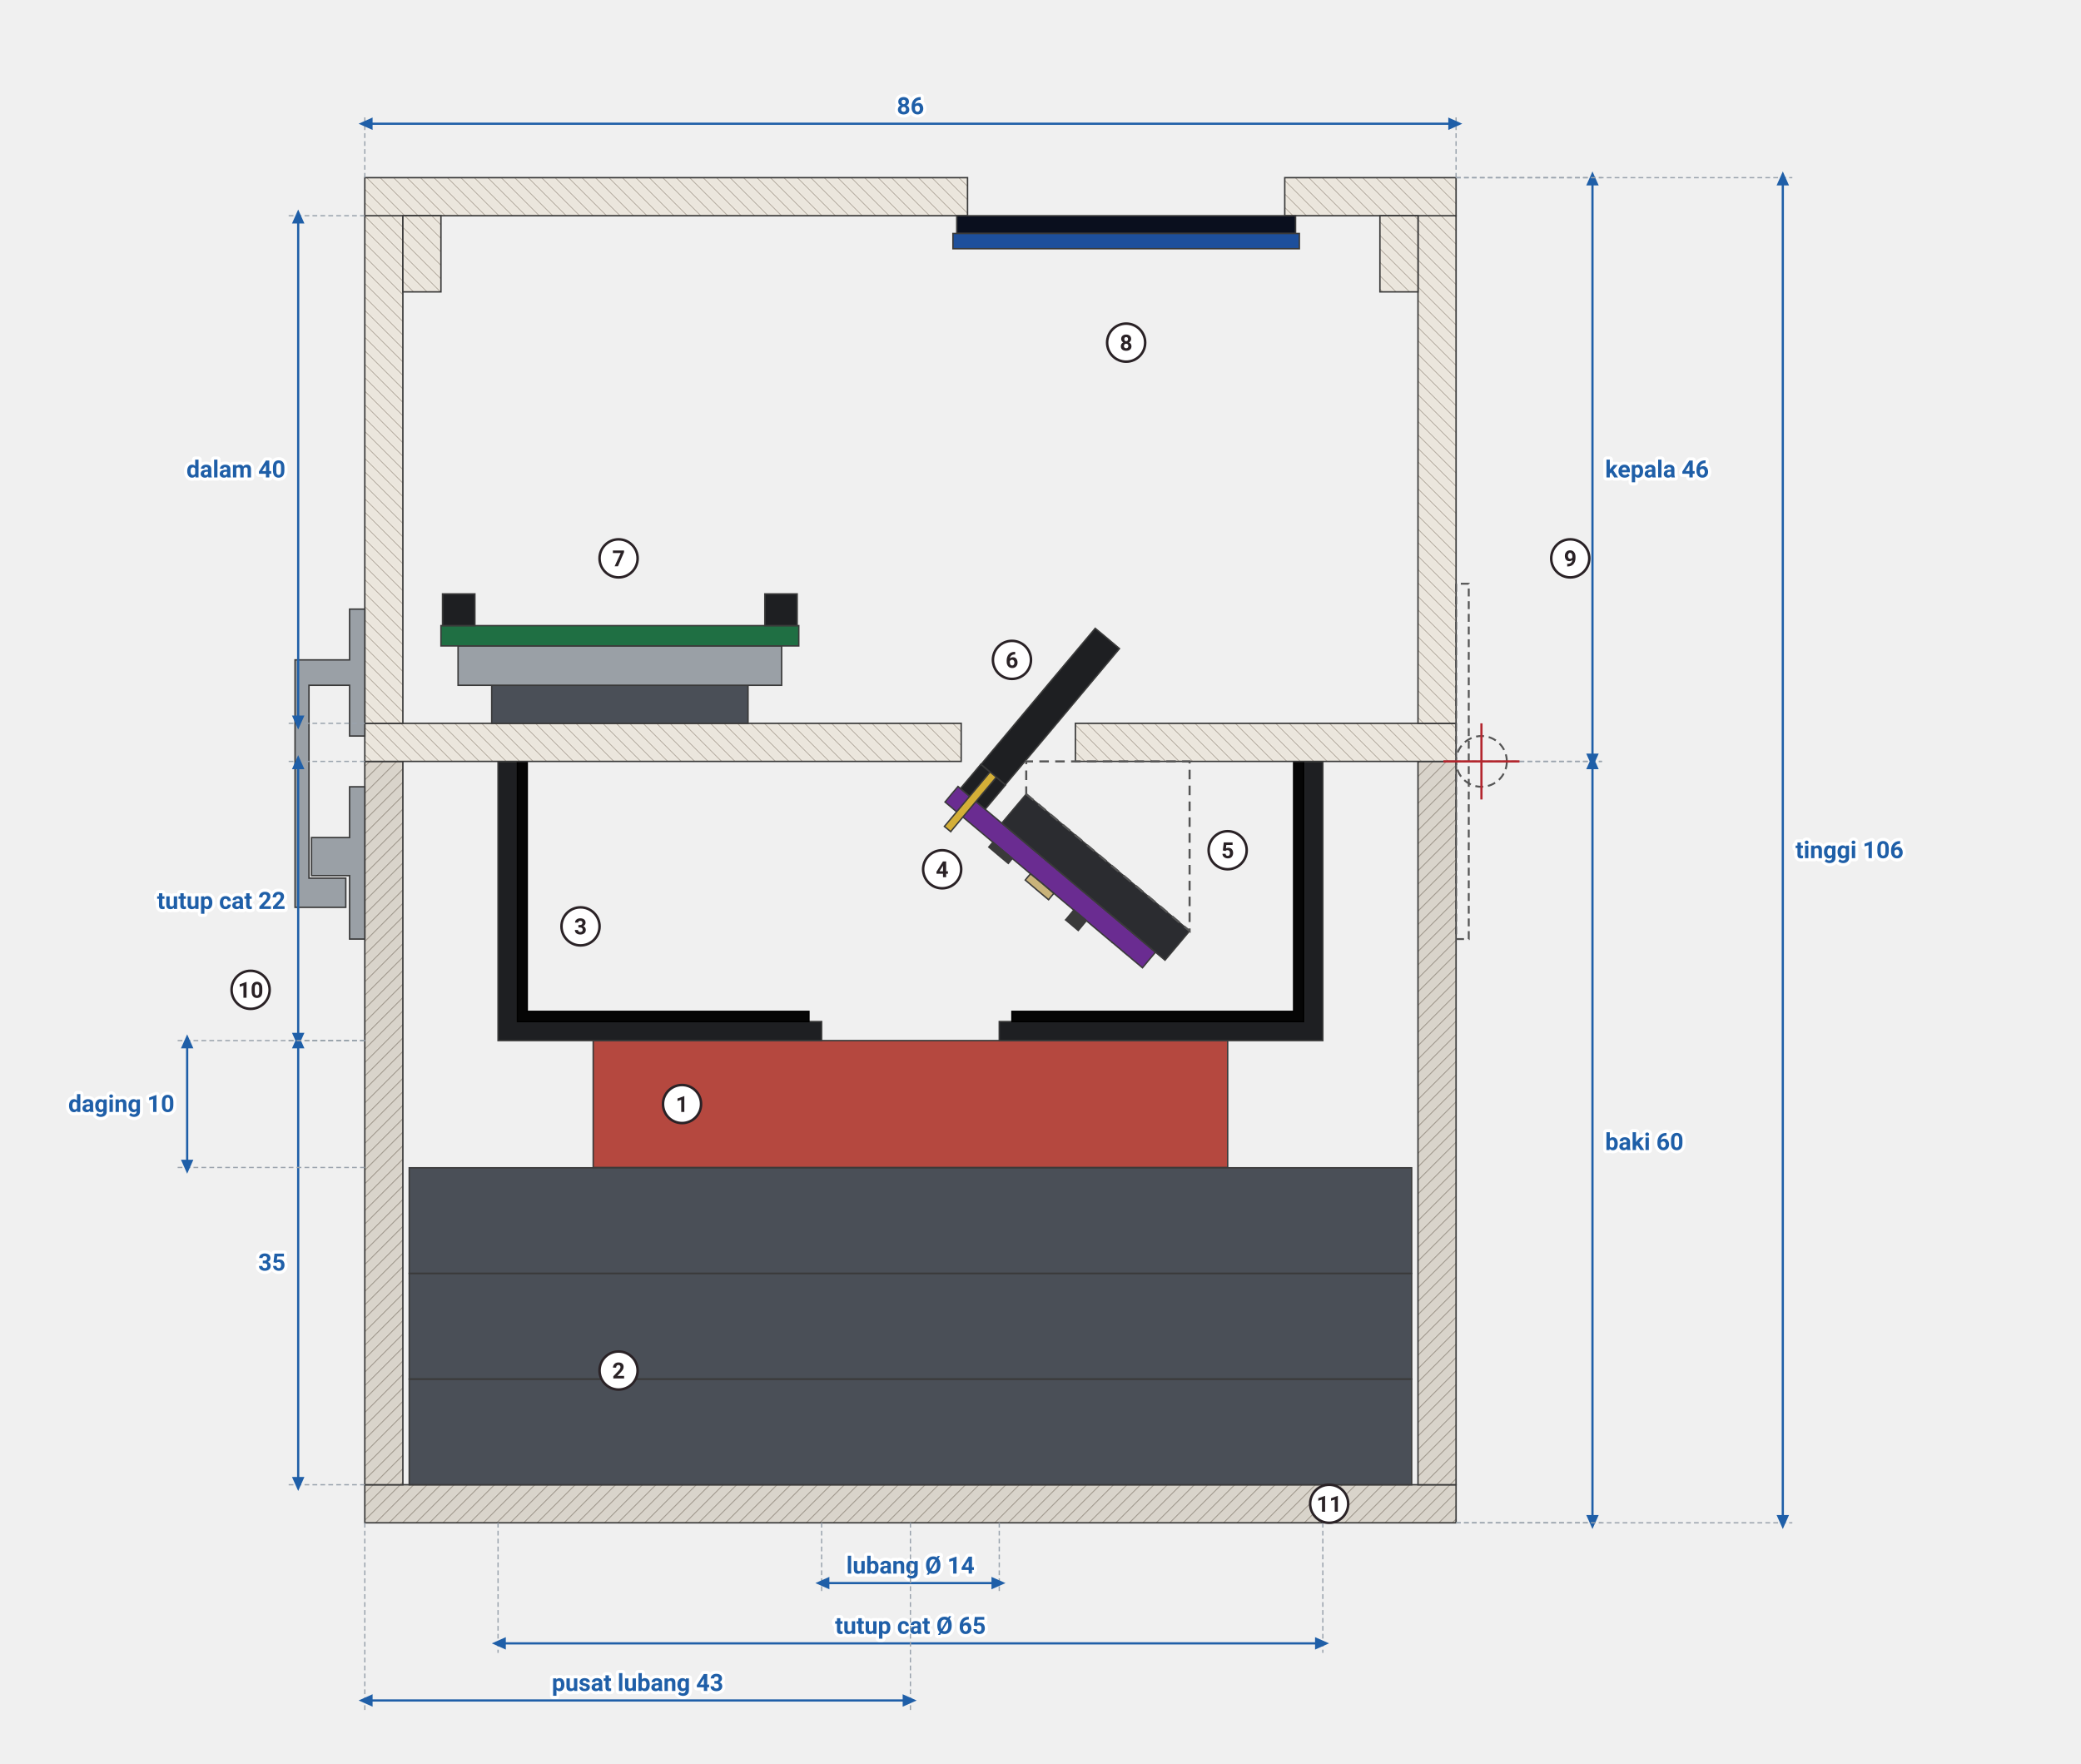
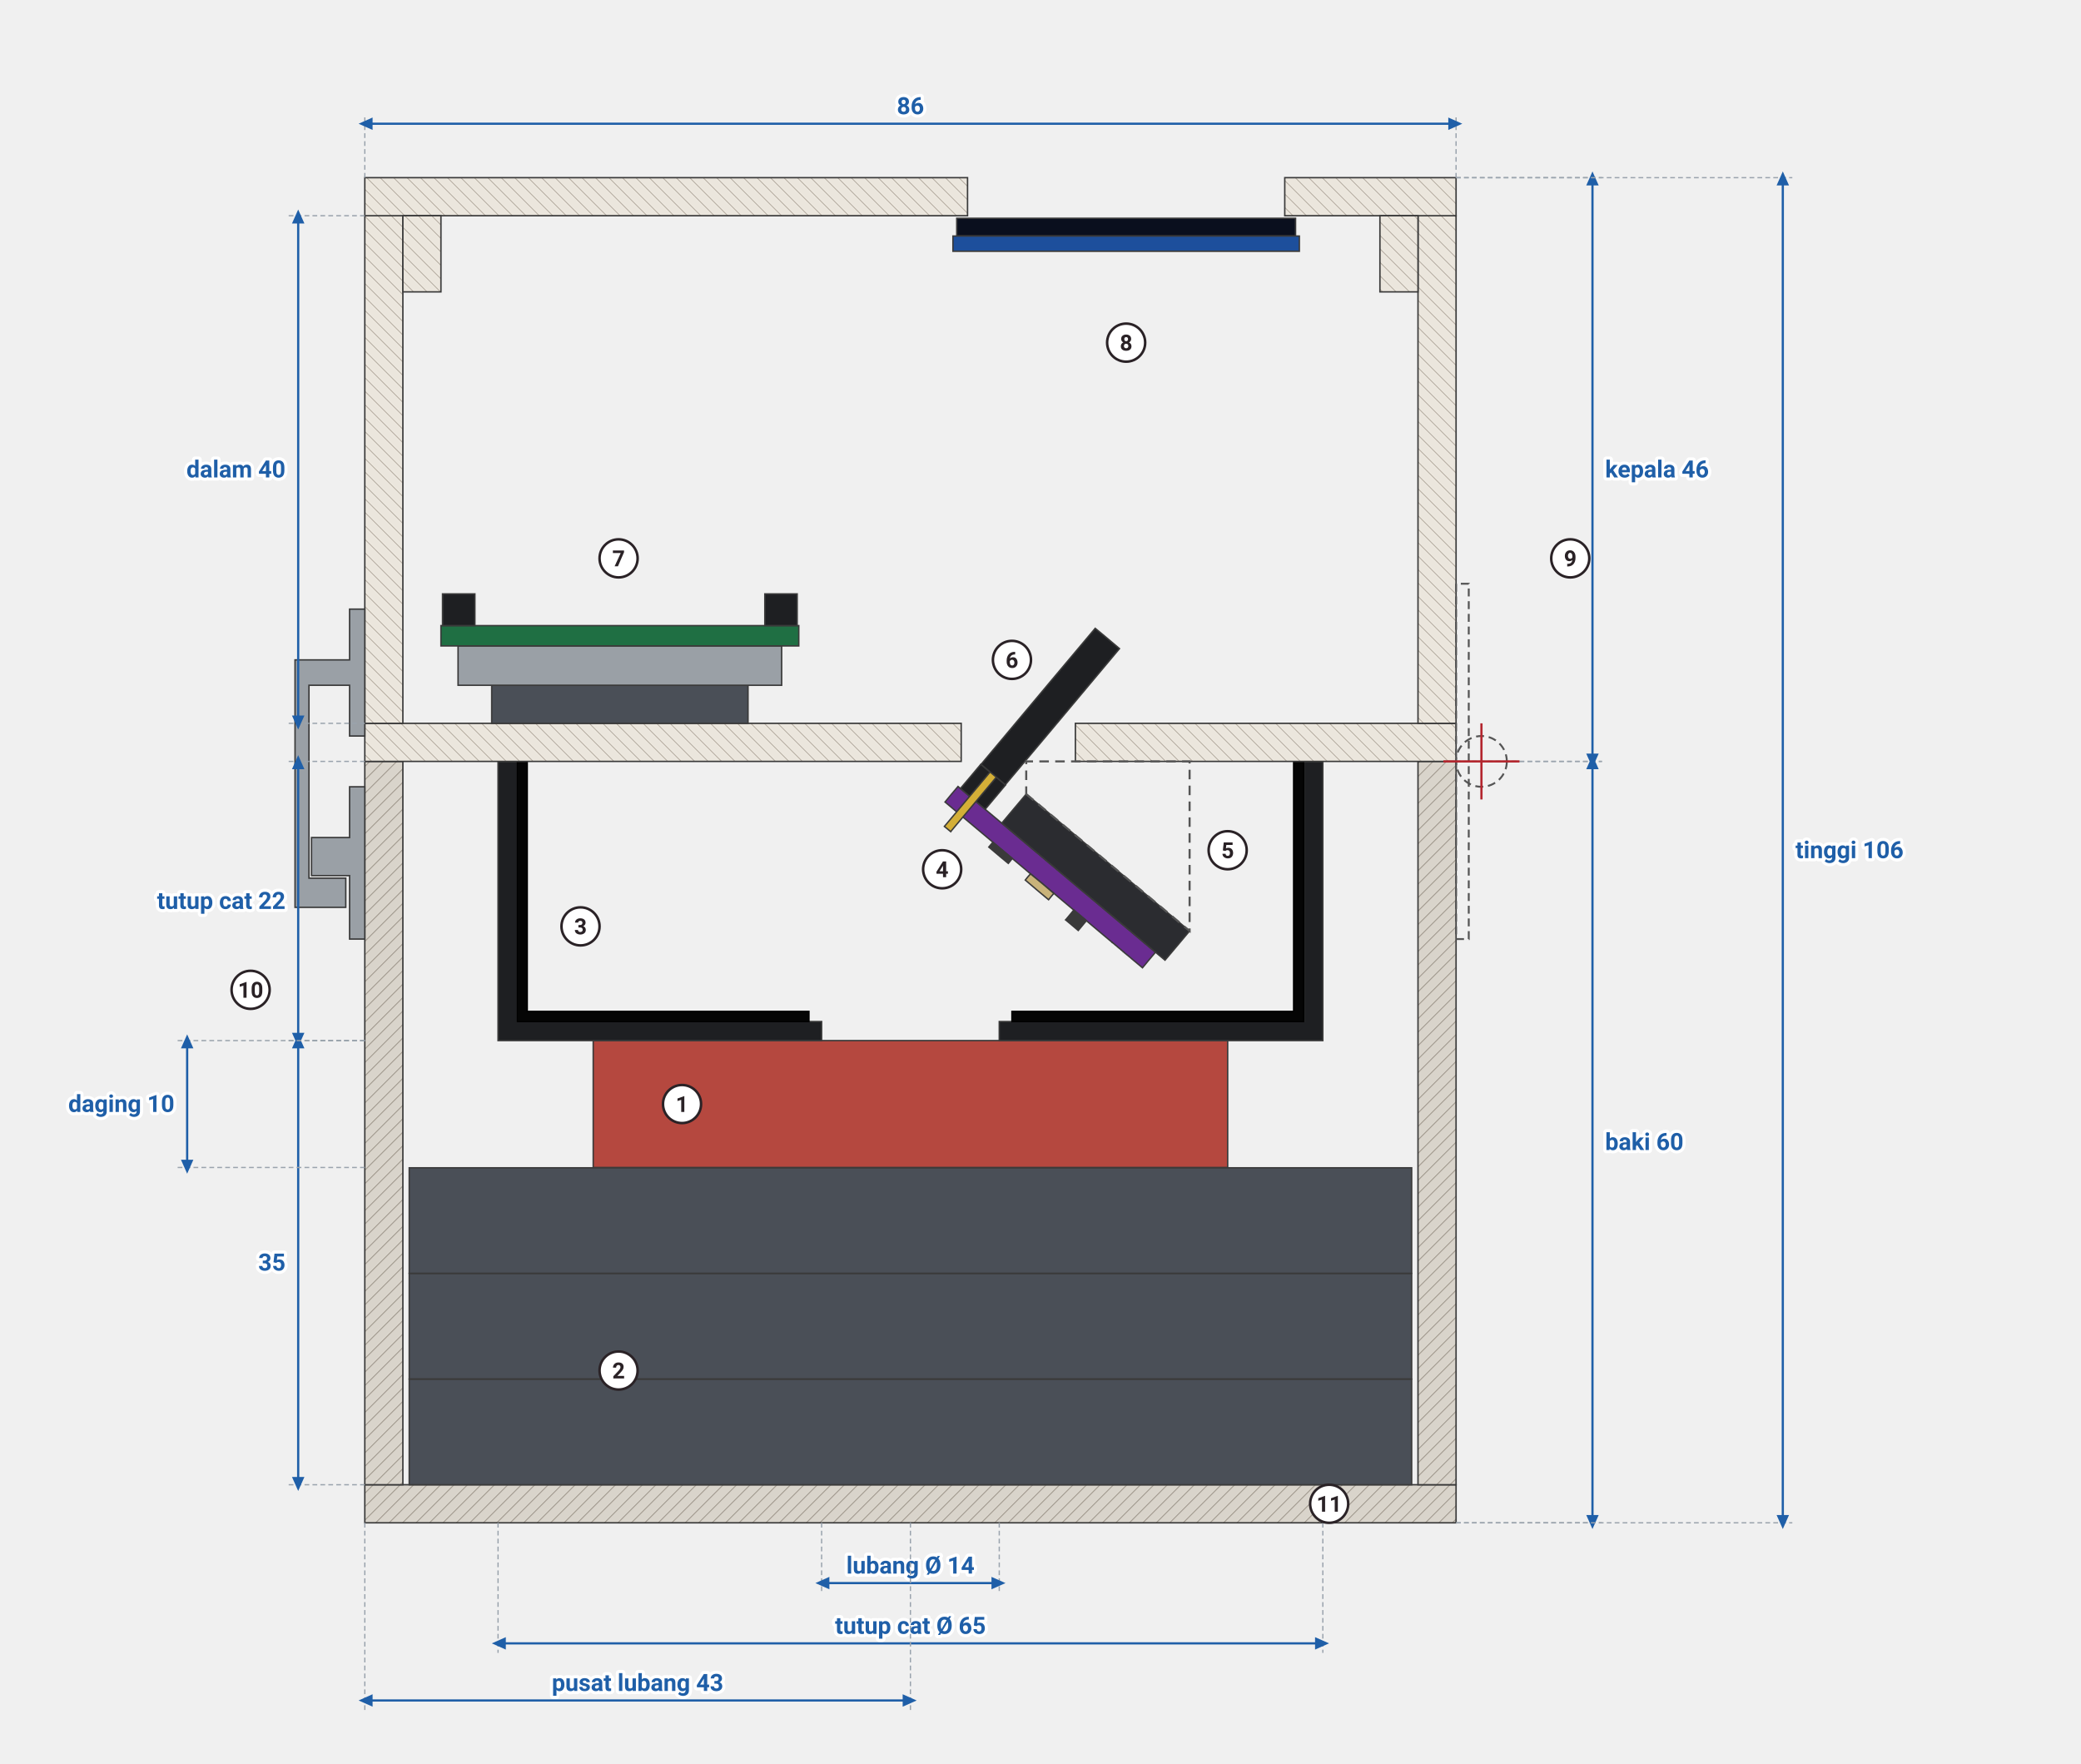
<svg xmlns="http://www.w3.org/2000/svg" viewBox="0 0 1312 1112" font-family="system-ui,Segoe UI,Roboto,sans-serif" role="img" aria-label="Potongan samping alat tertutup">
  <defs>
    <marker id="pa" viewBox="0 0 10 10" refX="5" refY="5" markerWidth="7" markerHeight="7" orient="auto-start-reverse">
      <path d="M0,1 L9,5 L0,9 z" fill="#1f5fa8" />
    </marker>
    <marker id="pn" viewBox="0 0 10 10" refX="9" refY="5" markerWidth="7" markerHeight="7" orient="auto">
      <path d="M0,1 L9,5 L0,9 z" fill="context-stroke" />
    </marker>
    <pattern id="htc" width="6" height="6" patternUnits="userSpaceOnUse" patternTransform="rotate(45)">
      <rect width="6" height="6" fill="#d9d4cb" />
      <line x1="0" y1="0" x2="0" y2="6" stroke="#a49d92" stroke-width="1.2" />
    </pattern>
    <pattern id="hta" width="6" height="6" patternUnits="userSpaceOnUse" patternTransform="rotate(-45)">
      <rect width="6" height="6" fill="#ebe6dd" />
      <line x1="0" y1="0" x2="0" y2="6" stroke="#b5ada2" stroke-width="1" />
    </pattern>
  </defs>
  <clipPath id="area">
    <rect x="150" y="80" width="912.0" height="912.0" />
  </clipPath>
  <g clip-path="url(#area)">
    <path d="M230.0,936.0 L230.0,948.0 L230.0,960.0 L573.9,960.0 L918.0,960.0 L918.0,948.0 L918.0,936.0 L574.1,936.0 L230.0,936.0 Z" fill="url(#htc)" fill-rule="evenodd" fill-opacity="1.0" stroke="#3a3a3a" stroke-width="0.9" />
    <path d="M230.0,936.0 L242.0,936.0 L254.0,936.0 L254.0,708.1 L254.0,480.0 L242.0,480.0 L230.0,480.0 L230.0,707.9 L230.0,936.0 Z" fill="url(#htc)" fill-rule="evenodd" fill-opacity="1.0" stroke="#3a3a3a" stroke-width="0.9" />
    <path d="M906.0,936.0 L918.0,936.0 L918.0,708.1 L918.0,480.0 L906.0,480.0 L894.0,480.0 L894.0,707.9 L894.0,936.0 L906.0,936.0 Z" fill="url(#htc)" fill-rule="evenodd" fill-opacity="1.0" stroke="#3a3a3a" stroke-width="0.9" />
    <path d="M258.0,936.0 L573.9,936.0 L890.0,936.0 L890.0,902.8 L890.0,869.5 L574.1,869.5 L258.0,869.5 L258.0,902.7 L258.0,936.0 Z" fill="#4a4f57" fill-rule="evenodd" fill-opacity="1.0" stroke="#3a3a3a" stroke-width="0.9" />
    <path d="M258.0,869.3 L573.9,869.3 L890.0,869.3 L890.0,836.1 L890.0,802.8 L574.1,802.8 L258.0,802.8 L258.0,836.1 L258.0,869.3 Z" fill="#4a4f57" fill-rule="evenodd" fill-opacity="1.0" stroke="#3a3a3a" stroke-width="0.9" />
    <path d="M258.0,802.7 L573.9,802.7 L890.0,802.7 L890.0,769.4 L890.0,736.2 L574.1,736.2 L258.0,736.2 L258.0,769.4 L258.0,802.7 Z" fill="#4a4f57" fill-rule="evenodd" fill-opacity="1.0" stroke="#3a3a3a" stroke-width="0.9" />
    <path d="M573.9,736.0 L774.0,736.0 L774.0,696.0 L774.0,656.0 L574.1,656.0 L374.0,656.0 L374.0,696.0 L374.0,736.0 L573.9,736.0 Z" fill="#b5483f" fill-rule="evenodd" fill-opacity="1.0" stroke="#3a3a3a" stroke-width="0.9" />
    <path d="M517.1,656.0 L518.0,656.0 L518.0,655.8 L518.0,644.0 L517.1,644.0 L326.0,644.0 L326.0,643.2 L326.0,480.0 L314.1,480.0 L314.0,480.0 L314.0,655.2 L314.0,656.0 L517.1,656.0 Z" fill="#1e1f22" fill-rule="evenodd" fill-opacity="1.0" stroke="#3a3a3a" stroke-width="0.9" />
    <path d="M822.0,480.8 L822.0,644.0 L630.9,644.0 L630.0,644.0 L630.0,644.2 L630.0,656.0 L630.9,656.0 L834.0,656.0 L834.0,480.8 L834.0,480.0 L822.1,480.0 L822.0,480.0 L822.0,480.8 Z" fill="#1e1f22" fill-rule="evenodd" fill-opacity="1.0" stroke="#3a3a3a" stroke-width="0.9" />
    <path d="M815.6,480.1 L815.6,480.1 L815.6,480.9 L815.6,637.6 L638.9,637.6 L638.0,637.6 L638.0,637.7 L638.0,644.0 L638.9,644.0 L821.9,644.0 L821.9,637.6 L821.9,637.6 L821.9,480.8 L821.9,480.1 L815.6,480.1 Z" fill="#050505" fill-rule="evenodd" fill-opacity="1.0" stroke="#000" stroke-width="0.9" />
    <path d="M326.1,480.1 L326.1,480.1 L326.1,636.8 L326.1,637.6 L326.1,644.0 L326.1,644.0 L509.1,644.0 L510.0,644.0 L510.0,643.9 L510.0,637.6 L334.6,637.6 L332.4,637.6 L332.4,636.8 L332.4,480.1 L326.1,480.1 Z" fill="#050505" fill-rule="evenodd" fill-opacity="1.0" stroke="#000" stroke-width="0.9" />
    <path d="M646.9,548.5 L647.0,548.6 L647.2,548.8 L647.3,548.9 L647.5,549.0 L647.7,549.2 L648.0,549.4 L648.2,549.6 L648.5,549.9 L648.8,550.1 L649.1,550.4 L649.4,550.6 L649.8,550.9 L650.1,551.2 L650.5,551.5 L650.9,551.9 L651.3,552.2 L651.7,552.6 L652.1,552.9 L652.6,553.3 L653.0,553.6 L653.4,554.0 L653.8,554.3 L654.3,554.7 L654.7,555.0 L655.1,555.4 L655.5,555.7 L655.9,556.0 L700.0,593.1 L700.3,593.3 L700.5,593.5 L700.8,593.8 L701.1,594.0 L701.1,594.0 L701.1,594.0 L701.2,594.0 L701.2,594.1 L701.3,594.1 L701.4,594.2 L701.4,594.3 L701.6,594.4 L701.7,594.5 L701.8,594.6 L702.0,594.7 L702.1,594.8 L702.3,595.0 L702.5,595.1 L702.7,595.3 L702.9,595.5 L703.1,595.7 L703.3,595.8 L703.5,596.0 L703.8,596.2 L704.0,596.4 L704.2,596.6 L704.5,596.8 L704.7,597.0 L705.0,597.3 L705.3,597.5 L705.5,597.7 L705.8,597.9 L706.0,598.1 L706.3,598.3 L706.5,598.5 L706.7,598.7 L706.9,598.9 L707.1,599.0 L707.3,599.2 L707.5,599.4 L707.7,599.5 L707.8,599.6 L707.9,599.7 L708.0,599.8 L708.1,599.9 L708.2,600.0 L708.3,600.0 L708.3,600.1 L708.4,600.1 L708.4,600.1 L708.4,600.1 L708.7,600.3 L708.9,600.6 L712.7,603.7 L713.0,603.9 L713.2,604.2 L713.5,604.4 L713.7,604.6 L714.0,604.8 L714.2,605.0 L720.3,610.1 L724.2,605.4 L728.5,600.3 L722.5,595.2 L722.2,595.0 L722.0,594.8 L721.7,594.6 L721.4,594.4 L721.2,594.1 L720.9,593.9 L717.1,590.7 L716.9,590.5 L716.6,590.3 L716.6,590.3 L716.6,590.3 L716.6,590.3 L716.5,590.2 L716.5,590.2 L716.4,590.1 L716.3,590.0 L716.2,589.9 L716.0,589.8 L715.9,589.7 L715.7,589.5 L715.5,589.4 L715.4,589.2 L715.2,589.1 L714.9,588.9 L714.7,588.7 L714.5,588.5 L714.2,588.3 L714.0,588.1 L713.7,587.9 L713.5,587.7 L713.2,587.4 L713.0,587.2 L712.7,587.0 L712.5,586.8 L712.2,586.6 L712.0,586.4 L711.8,586.2 L711.5,586.0 L711.3,585.8 L711.1,585.7 L710.9,585.5 L710.7,585.3 L710.5,585.2 L710.3,585.0 L710.2,584.9 L710.0,584.8 L709.9,584.7 L709.8,584.6 L709.7,584.5 L709.6,584.4 L709.5,584.3 L709.4,584.3 L709.4,584.2 L709.4,584.2 L709.3,584.2 L709.3,584.2 L709.1,584.0 L708.8,583.7 L708.5,583.5 L708.2,583.3 L664.1,546.2 L663.7,545.9 L663.3,545.6 L662.9,545.2 L662.5,544.9 L662.1,544.5 L661.6,544.2 L661.2,543.8 L660.8,543.5 L660.4,543.1 L659.9,542.7 L659.5,542.4 L659.1,542.1 L658.7,541.7 L658.4,541.4 L658.0,541.1 L657.7,540.8 L657.3,540.6 L657.0,540.3 L656.7,540.0 L656.5,539.8 L656.2,539.6 L656.0,539.4 L655.8,539.2 L655.6,539.1 L655.4,538.9 L655.3,538.8 L655.2,538.7 L652.6,536.6 L610.9,501.6 L604.0,495.8 L600.0,500.5 L595.8,505.6 L602.7,511.4 L644.4,546.4 L646.9,548.5 Z" fill="#6a2c91" fill-rule="evenodd" fill-opacity="1.0" stroke="#3a3a3a" stroke-width="0.9" />
    <path d="M664.4,563.2 L657.0,556.9 L649.7,550.9 L648.0,552.8 L646.4,554.8 L653.8,561.1 L661.1,567.2 L662.7,565.2 L664.4,563.2 Z" fill="#c9b37a" fill-rule="evenodd" fill-opacity="1.0" stroke="#3a3a3a" stroke-width="0.9" />
    <path d="M672.2,580.2 L679.8,586.6 L684.7,580.7 L684.9,580.4 L684.6,580.1 L677.0,573.7 L672.1,579.6 L671.8,579.9 L672.2,580.2 Z" fill="#3a3a3a" fill-rule="evenodd" fill-opacity="1.0" stroke="#3a3a3a" stroke-width="0.9" />
    <path d="M635.7,544.3 L636.6,543.2 L638.2,541.2 L630.4,534.7 L626.0,531.0 L625.0,532.1 L623.4,534.0 L631.2,540.6 L635.7,544.3 Z" fill="#3a3a3a" fill-rule="evenodd" fill-opacity="1.0" stroke="#3a3a3a" stroke-width="0.9" />
    <path d="M618.4,481.8 L612.2,489.2 L605.5,497.1 L613.6,503.9 L621.1,510.2 L627.3,502.8 L634.0,494.8 L625.9,488.1 L618.4,481.8 Z" fill="#1e1f22" fill-rule="evenodd" fill-opacity="1.0" stroke="#3a3a3a" stroke-width="0.9" />
    <path d="M654.4,450.7 L595.4,521.0 L599.3,524.2 L599.4,524.3 L600.0,523.5 L659.0,453.2 L655.1,449.9 L655.1,449.9 L654.4,450.7 Z" fill="#d4af37" fill-rule="evenodd" fill-opacity="1.0" stroke="#3a3a3a" stroke-width="0.9" />
    <path d="M618.5,481.9 L628.1,489.9 L633.8,494.7 L660.8,462.6 L705.8,408.9 L696.3,400.9 L690.5,396.1 L663.5,428.2 L618.5,481.9 Z" fill="#1e1f22" fill-rule="evenodd" fill-opacity="1.0" stroke="#3a3a3a" stroke-width="0.9" />
    <path d="M728.4,568.8 L727.2,567.9 L726.2,567.0 L725.1,566.1 L724.1,565.2 L723.2,564.5 L698.3,543.6 L696.5,542.1 L647.0,500.6 L639.5,509.5 L631.6,518.9 L683.4,562.5 L685.3,564.0 L707.8,582.9 L708.7,583.6 L709.8,584.5 L710.7,585.4 L711.9,586.3 L713.0,587.2 L714.1,588.2 L715.2,589.1 L716.2,590.0 L717.2,590.8 L718.2,591.6 L719.0,592.3 L719.7,592.9 L720.4,593.5 L720.8,593.8 L720.9,593.9 L724.9,597.3 L725.7,597.9 L726.0,598.2 L734.5,605.3 L742.1,596.3 L750.0,586.9 L741.8,580.1 L741.5,579.8 L740.8,579.2 L736.4,575.6 L736.2,575.4 L735.8,575.1 L735.1,574.5 L734.4,573.9 L733.5,573.1 L732.7,572.4 L731.6,571.5 L730.6,570.7 L729.4,569.7 L728.4,568.8 Z" fill="#2b2c30" fill-rule="evenodd" fill-opacity="1.0" stroke="#3a3a3a" stroke-width="0.9" />
    <path d="M230.0,456.0 L230.0,468.0 L230.0,480.0 L532.1,480.0 L606.0,480.0 L606.0,467.7 L606.0,456.0 L535.1,456.0 L230.0,456.0 Z" fill="url(#hta)" fill-rule="evenodd" fill-opacity="1.0" stroke="#3a3a3a" stroke-width="0.9" />
    <path d="M678.0,456.0 L678.0,468.3 L678.0,480.0 L723.2,480.0 L918.0,480.0 L918.0,468.0 L918.0,456.0 L723.2,456.0 L678.0,456.0 Z" fill="url(#hta)" fill-rule="evenodd" fill-opacity="1.0" stroke="#3a3a3a" stroke-width="0.9" />
    <path d="M230.0,296.0 L230.0,456.0 L242.0,456.0 L254.0,456.0 L254.0,296.0 L254.0,136.0 L242.0,136.0 L230.0,136.0 L230.0,296.0 Z" fill="url(#hta)" fill-rule="evenodd" fill-opacity="1.0" stroke="#3a3a3a" stroke-width="0.9" />
    <path d="M906.0,456.0 L918.0,456.0 L918.0,296.0 L918.0,136.0 L906.0,136.0 L894.0,136.0 L894.0,296.0 L894.0,456.0 L906.0,456.0 Z" fill="url(#hta)" fill-rule="evenodd" fill-opacity="1.0" stroke="#3a3a3a" stroke-width="0.9" />
    <path d="M230.0,112.0 L230.0,124.0 L230.0,136.0 L527.3,136.0 L530.2,136.0 L533.7,136.0 L537.3,136.0 L553.5,136.0 L610.0,136.0 L610.0,124.0 L610.0,112.0 L553.7,112.0 L230.0,112.0 Z" fill="url(#hta)" fill-rule="evenodd" fill-opacity="1.0" stroke="#3a3a3a" stroke-width="0.9" />
    <path d="M834.6,112.0 L812.0,112.0 L811.7,112.0 L810.8,112.0 L810.5,112.0 L810.0,112.0 L810.0,124.0 L810.0,136.0 L810.5,136.0 L810.8,136.0 L811.7,136.0 L812.0,136.0 L834.6,136.0 L918.0,136.0 L918.0,124.0 L918.0,112.0 L834.6,112.0 Z" fill="url(#hta)" fill-rule="evenodd" fill-opacity="1.0" stroke="#3a3a3a" stroke-width="0.9" />
    <path d="M870.0,160.0 L870.0,184.0 L882.0,184.0 L894.0,184.0 L894.0,160.0 L894.0,136.0 L882.0,136.0 L870.0,136.0 L870.0,160.0 Z" fill="url(#hta)" fill-rule="evenodd" fill-opacity="1.0" stroke="#3a3a3a" stroke-width="0.9" />
    <path d="M266.0,136.0 L254.0,136.0 L254.0,160.0 L254.0,184.0 L266.0,184.0 L278.0,184.0 L278.0,160.0 L278.0,136.0 L266.0,136.0 Z" fill="url(#hta)" fill-rule="evenodd" fill-opacity="1.0" stroke="#3a3a3a" stroke-width="0.9" />
    <path d="M310.0,432.0 L310.0,440.6 L310.0,456.0 L367.7,456.0 L471.6,456.0 L471.6,447.4 L471.6,432.0 L413.9,432.0 L310.0,432.0 Z" fill="#4a4f57" fill-rule="evenodd" fill-opacity="1.0" stroke="#3a3a3a" stroke-width="0.9" />
    <path d="M492.8,407.2 L330.9,407.2 L288.8,407.2 L288.8,426.9 L288.8,432.0 L450.7,432.0 L492.8,432.0 L492.8,412.3 L492.8,407.2 Z" fill="#9aa0a6" fill-rule="evenodd" fill-opacity="1.0" stroke="#3a3a3a" stroke-width="0.9" />
    <path d="M342.4,407.2 L503.6,407.2 L503.6,403.5 L503.6,394.4 L439.2,394.4 L278.0,394.4 L278.0,398.1 L278.0,407.2 L342.4,407.2 Z" fill="#1f6f43" fill-rule="evenodd" fill-opacity="1.0" stroke="#3a3a3a" stroke-width="0.9" />
    <path d="M485.9,394.4 L502.6,394.4 L502.6,390.8 L502.6,374.4 L498.9,374.4 L482.2,374.4 L482.2,378.0 L482.2,394.4 L485.9,394.4 Z" fill="#1e1f22" fill-rule="evenodd" fill-opacity="1.0" stroke="#3a3a3a" stroke-width="0.9" />
    <path d="M295.7,374.4 L279.0,374.4 L279.0,378.0 L279.0,394.4 L282.7,394.4 L299.4,394.4 L299.4,390.8 L299.4,374.4 L295.7,374.4 Z" fill="#1e1f22" fill-rule="evenodd" fill-opacity="1.0" stroke="#3a3a3a" stroke-width="0.9" />
-     <path d="M816.8,136.0 L710.1,136.0 L603.2,136.0 L603.2,141.6 L603.2,147.2 L709.9,147.2 L816.8,147.2 L816.8,141.6 L816.8,136.0 Z" fill="#0a0f1e" fill-rule="evenodd" fill-opacity="1.0" stroke="#3a3a3a" stroke-width="0.9" />
-     <path d="M621.1,147.2 L619.9,147.2 L618.3,147.2 L616.8,147.2 L615.3,147.2 L613.7,147.2 L612.5,147.2 L611.1,147.2 L610.3,147.2 L610.0,147.2 L606.6,147.2 L605.6,147.2 L605.1,147.2 L600.8,147.2 L600.8,152.0 L600.8,156.8 L605.1,156.8 L605.6,156.8 L606.6,156.8 L608.1,156.8 L609.9,156.8 L611.5,156.8 L612.9,156.8 L615.8,156.8 L616.0,156.8 L616.8,156.8 L618.0,156.8 L619.6,156.8 L701.9,156.8 L703.8,156.8 L705.6,156.8 L707.8,156.8 L709.9,156.8 L712.0,156.8 L714.2,156.8 L798.0,156.8 L798.9,156.8 L800.1,156.8 L801.7,156.8 L803.2,156.8 L804.7,156.8 L806.3,156.8 L807.5,156.8 L808.9,156.8 L809.7,156.8 L813.4,156.8 L814.4,156.8 L814.9,156.8 L819.2,156.8 L819.2,152.0 L819.2,147.2 L814.9,147.2 L814.4,147.2 L813.4,147.2 L811.9,147.2 L810.1,147.2 L808.5,147.2 L807.1,147.2 L804.2,147.2 L804.0,147.2 L803.2,147.2 L802.0,147.2 L800.4,147.2 L799.6,147.2 L799.4,147.2 L718.1,147.2 L716.2,147.2 L714.4,147.2 L712.2,147.2 L710.1,147.2 L708.0,147.2 L705.8,147.2 L622.0,147.2 L621.1,147.2 Z" fill="#1d4f9c" fill-rule="evenodd" fill-opacity="1.0" stroke="#3a3a3a" stroke-width="0.9" />
+     <path d="M816.8,137.6 L710.1,137.6 L603.2,137.6 L603.2,143.2 L603.2,148.8 L709.9,148.8 L816.8,148.8 L816.8,143.2 L816.8,137.6 Z" fill="#0a0f1e" fill-rule="evenodd" fill-opacity="1.0" stroke="#3a3a3a" stroke-width="0.9" />
+     <path d="M621.1,148.8 L619.9,148.8 L618.3,148.8 L616.8,148.8 L615.3,148.8 L613.7,148.8 L612.5,148.8 L611.1,148.8 L610.3,148.8 L610.0,148.8 L606.6,148.8 L605.6,148.8 L605.1,148.8 L600.8,148.8 L600.8,153.6 L600.8,158.4 L605.1,158.4 L605.6,158.4 L606.6,158.4 L608.1,158.4 L609.9,158.4 L611.5,158.4 L612.9,158.4 L615.8,158.4 L616.0,158.4 L616.8,158.4 L618.0,158.4 L619.6,158.4 L701.9,158.4 L703.8,158.4 L705.6,158.4 L707.8,158.4 L709.9,158.4 L712.0,158.4 L714.2,158.4 L798.0,158.4 L798.9,158.4 L800.1,158.4 L801.7,158.4 L803.2,158.4 L804.7,158.4 L806.3,158.4 L807.5,158.4 L808.9,158.4 L809.7,158.4 L813.4,158.4 L814.4,158.4 L814.9,158.4 L819.2,158.4 L819.2,153.6 L819.2,148.8 L814.9,148.8 L814.4,148.8 L813.4,148.8 L811.9,148.8 L810.1,148.8 L808.5,148.8 L807.1,148.8 L804.2,148.8 L804.0,148.8 L803.2,148.8 L802.0,148.8 L800.4,148.8 L799.6,148.8 L799.4,148.8 L718.1,148.8 L716.2,148.8 L714.4,148.8 L712.2,148.8 L710.1,148.8 L708.0,148.8 L705.8,148.8 L622.0,148.8 L621.1,148.8 Z" fill="#1d4f9c" fill-rule="evenodd" fill-opacity="1.0" stroke="#3a3a3a" stroke-width="0.9" />
    <path d="M230.0,592.0 L230.0,544.1 L230.0,496.0 L225.2,496.0 L220.4,496.0 L220.4,516.5 L220.4,528.0 L208.4,528.0 L196.4,528.0 L196.4,540.0 L196.4,552.0 L208.4,552.0 L220.4,552.0 L220.4,566.2 L220.4,592.0 L225.2,592.0 L230.0,592.0 Z" fill="#9aa0a6" fill-rule="evenodd" fill-opacity="1.0" stroke="#3a3a3a" stroke-width="0.9" />
    <path d="M230.0,464.0 L230.0,424.1 L230.0,384.0 L225.2,384.0 L220.4,384.0 L220.4,403.2 L220.4,416.0 L203.2,416.0 L186.0,416.0 L186.0,424.0 L186.0,432.0 L186.0,501.8 L186.0,572.0 L190.4,572.0 L194.8,572.0 L202.0,572.0 L218.0,572.0 L218.0,562.8 L218.0,553.6 L206.4,553.6 L194.8,553.6 L194.8,492.7 L194.8,432.0 L207.6,432.0 L220.4,432.0 L220.4,444.8 L220.4,464.0 L225.2,464.0 L230.0,464.0 Z" fill="#9aa0a6" fill-rule="evenodd" fill-opacity="1.0" stroke="#3a3a3a" stroke-width="0.9" />
  </g>
  <path d="M647.0,500.6 L750.0,586.9 L750.0,480.0 L647.0,480.0 Z" fill="none" fill-rule="evenodd" fill-opacity="1.0" stroke="#555" stroke-width="1.3" stroke-dasharray="6 4" />
  <line x1="918.0" y1="960.0" x2="1010.0" y2="960.0" stroke="#9aa3ad" stroke-width=".8" stroke-dasharray="3 2" />
  <line x1="918.0" y1="480.0" x2="1010.0" y2="480.0" stroke="#9aa3ad" stroke-width=".8" stroke-dasharray="3 2" />
  <line x1="1004.0" y1="960.0" x2="1004.0" y2="480.0" stroke="#1f5fa8" stroke-width="1.4" marker-start="url(#pa)" marker-end="url(#pa)" />
  <text x="1012.0" y="725.0" font-size="15" font-weight="700" fill="#1f5fa8" text-anchor="start" paint-order="stroke" stroke="#fff" stroke-width="4" stroke-linejoin="round">baki 60</text>
  <line x1="918.0" y1="480.0" x2="1010.0" y2="480.0" stroke="#9aa3ad" stroke-width=".8" stroke-dasharray="3 2" />
  <line x1="918.0" y1="112.0" x2="1010.0" y2="112.0" stroke="#9aa3ad" stroke-width=".8" stroke-dasharray="3 2" />
  <line x1="1004.0" y1="480.0" x2="1004.0" y2="112.0" stroke="#1f5fa8" stroke-width="1.4" marker-start="url(#pa)" marker-end="url(#pa)" />
  <text x="1012.0" y="301.0" font-size="15" font-weight="700" fill="#1f5fa8" text-anchor="start" paint-order="stroke" stroke="#fff" stroke-width="4" stroke-linejoin="round">kepala 46</text>
  <line x1="918.0" y1="960.0" x2="1130.0" y2="960.0" stroke="#9aa3ad" stroke-width=".8" stroke-dasharray="3 2" />
  <line x1="918.0" y1="112.0" x2="1130.0" y2="112.0" stroke="#9aa3ad" stroke-width=".8" stroke-dasharray="3 2" />
  <line x1="1124.0" y1="960.0" x2="1124.0" y2="112.0" stroke="#1f5fa8" stroke-width="1.4" marker-start="url(#pa)" marker-end="url(#pa)" />
  <text x="1132.0" y="541.0" font-size="15" font-weight="700" fill="#1f5fa8" text-anchor="start" paint-order="stroke" stroke="#fff" stroke-width="4" stroke-linejoin="round">tinggi 106</text>
  <line x1="230.0" y1="936.0" x2="182.0" y2="936.0" stroke="#9aa3ad" stroke-width=".8" stroke-dasharray="3 2" />
  <line x1="230.0" y1="656.0" x2="182.0" y2="656.0" stroke="#9aa3ad" stroke-width=".8" stroke-dasharray="3 2" />
  <line x1="188.0" y1="936.0" x2="188.0" y2="656.0" stroke="#1f5fa8" stroke-width="1.4" marker-start="url(#pa)" marker-end="url(#pa)" />
  <text x="180.0" y="801.0" font-size="15" font-weight="700" fill="#1f5fa8" text-anchor="end" paint-order="stroke" stroke="#fff" stroke-width="4" stroke-linejoin="round">35</text>
  <line x1="230.0" y1="656.0" x2="182.0" y2="656.0" stroke="#9aa3ad" stroke-width=".8" stroke-dasharray="3 2" />
  <line x1="230.0" y1="480.0" x2="182.0" y2="480.0" stroke="#9aa3ad" stroke-width=".8" stroke-dasharray="3 2" />
  <line x1="188.0" y1="656.0" x2="188.0" y2="480.0" stroke="#1f5fa8" stroke-width="1.4" marker-start="url(#pa)" marker-end="url(#pa)" />
  <text x="180.0" y="573.0" font-size="15" font-weight="700" fill="#1f5fa8" text-anchor="end" paint-order="stroke" stroke="#fff" stroke-width="4" stroke-linejoin="round">tutup cat 22</text>
  <line x1="230.0" y1="456.0" x2="182.0" y2="456.0" stroke="#9aa3ad" stroke-width=".8" stroke-dasharray="3 2" />
  <line x1="230.0" y1="136.0" x2="182.0" y2="136.0" stroke="#9aa3ad" stroke-width=".8" stroke-dasharray="3 2" />
  <line x1="188.0" y1="456.0" x2="188.0" y2="136.0" stroke="#1f5fa8" stroke-width="1.4" marker-start="url(#pa)" marker-end="url(#pa)" />
  <text x="180.0" y="301.0" font-size="15" font-weight="700" fill="#1f5fa8" text-anchor="end" paint-order="stroke" stroke="#fff" stroke-width="4" stroke-linejoin="round">dalam 40</text>
  <line x1="230.0" y1="736.0" x2="112.0" y2="736.0" stroke="#9aa3ad" stroke-width=".8" stroke-dasharray="3 2" />
  <line x1="230.0" y1="656.0" x2="112.0" y2="656.0" stroke="#9aa3ad" stroke-width=".8" stroke-dasharray="3 2" />
  <line x1="118.0" y1="736.0" x2="118.0" y2="656.0" stroke="#1f5fa8" stroke-width="1.4" marker-start="url(#pa)" marker-end="url(#pa)" />
  <text x="110.0" y="701.0" font-size="15" font-weight="700" fill="#1f5fa8" text-anchor="end" paint-order="stroke" stroke="#fff" stroke-width="4" stroke-linejoin="round">daging 10</text>
  <line x1="230.0" y1="112.0" x2="230.0" y2="72.0" stroke="#9aa3ad" stroke-width=".8" stroke-dasharray="3 2" />
  <line x1="918.0" y1="112.0" x2="918.0" y2="72.0" stroke="#9aa3ad" stroke-width=".8" stroke-dasharray="3 2" />
  <line x1="230.0" y1="78.0" x2="918.0" y2="78.0" stroke="#1f5fa8" stroke-width="1.4" marker-start="url(#pa)" marker-end="url(#pa)" />
  <text x="574.0" y="72.0" font-size="15" font-weight="700" fill="#1f5fa8" text-anchor="middle" paint-order="stroke" stroke="#fff" stroke-width="4" stroke-linejoin="round">86</text>
  <line x1="518.0" y1="960.0" x2="518.0" y2="1004.0" stroke="#9aa3ad" stroke-width=".8" stroke-dasharray="3 2" />
  <line x1="630.0" y1="960.0" x2="630.0" y2="1004.0" stroke="#9aa3ad" stroke-width=".8" stroke-dasharray="3 2" />
  <line x1="518.0" y1="998.0" x2="630.0" y2="998.0" stroke="#1f5fa8" stroke-width="1.4" marker-start="url(#pa)" marker-end="url(#pa)" />
  <text x="574.0" y="992.0" font-size="15" font-weight="700" fill="#1f5fa8" text-anchor="middle" paint-order="stroke" stroke="#fff" stroke-width="4" stroke-linejoin="round">lubang Ø 14</text>
  <line x1="314.0" y1="960.0" x2="314.0" y2="1042.0" stroke="#9aa3ad" stroke-width=".8" stroke-dasharray="3 2" />
  <line x1="834.0" y1="960.0" x2="834.0" y2="1042.0" stroke="#9aa3ad" stroke-width=".8" stroke-dasharray="3 2" />
  <line x1="314.0" y1="1036.0" x2="834.0" y2="1036.0" stroke="#1f5fa8" stroke-width="1.4" marker-start="url(#pa)" marker-end="url(#pa)" />
  <text x="574.0" y="1030.0" font-size="15" font-weight="700" fill="#1f5fa8" text-anchor="middle" paint-order="stroke" stroke="#fff" stroke-width="4" stroke-linejoin="round">tutup cat Ø 65</text>
  <line x1="230.0" y1="960.0" x2="230.0" y2="1078.0" stroke="#9aa3ad" stroke-width=".8" stroke-dasharray="3 2" />
  <line x1="574.0" y1="960.0" x2="574.0" y2="1078.0" stroke="#9aa3ad" stroke-width=".8" stroke-dasharray="3 2" />
  <line x1="230.0" y1="1072.0" x2="574.0" y2="1072.0" stroke="#1f5fa8" stroke-width="1.4" marker-start="url(#pa)" marker-end="url(#pa)" />
  <text x="402.0" y="1066.0" font-size="15" font-weight="700" fill="#1f5fa8" text-anchor="middle" paint-order="stroke" stroke="#fff" stroke-width="4" stroke-linejoin="round">pusat lubang 43</text>
  <circle cx="430.0" cy="696.0" r="12" fill="#fff" stroke="#2a2226" stroke-width="1.6" />
  <text x="430.0" y="701.0" font-size="14" font-weight="700" fill="#2a2226" text-anchor="middle" paint-order="stroke" stroke="#fff" stroke-width="4" stroke-linejoin="round">1</text>
  <circle cx="390.0" cy="864.0" r="12" fill="#fff" stroke="#2a2226" stroke-width="1.6" />
  <text x="390.0" y="869.0" font-size="14" font-weight="700" fill="#2a2226" text-anchor="middle" paint-order="stroke" stroke="#fff" stroke-width="4" stroke-linejoin="round">2</text>
  <circle cx="366.0" cy="584.0" r="12" fill="#fff" stroke="#2a2226" stroke-width="1.6" />
  <text x="366.0" y="589.0" font-size="14" font-weight="700" fill="#2a2226" text-anchor="middle" paint-order="stroke" stroke="#fff" stroke-width="4" stroke-linejoin="round">3</text>
  <circle cx="594.0" cy="548.0" r="12" fill="#fff" stroke="#2a2226" stroke-width="1.6" />
  <text x="594.0" y="553.0" font-size="14" font-weight="700" fill="#2a2226" text-anchor="middle" paint-order="stroke" stroke="#fff" stroke-width="4" stroke-linejoin="round">4</text>
  <circle cx="774.0" cy="536.0" r="12" fill="#fff" stroke="#2a2226" stroke-width="1.6" />
  <text x="774.0" y="541.0" font-size="14" font-weight="700" fill="#2a2226" text-anchor="middle" paint-order="stroke" stroke="#fff" stroke-width="4" stroke-linejoin="round">5</text>
  <circle cx="638.0" cy="416.0" r="12" fill="#fff" stroke="#2a2226" stroke-width="1.6" />
  <text x="638.0" y="421.0" font-size="14" font-weight="700" fill="#2a2226" text-anchor="middle" paint-order="stroke" stroke="#fff" stroke-width="4" stroke-linejoin="round">6</text>
  <circle cx="390.0" cy="352.0" r="12" fill="#fff" stroke="#2a2226" stroke-width="1.6" />
  <text x="390.0" y="357.0" font-size="14" font-weight="700" fill="#2a2226" text-anchor="middle" paint-order="stroke" stroke="#fff" stroke-width="4" stroke-linejoin="round">7</text>
  <circle cx="710.0" cy="216.0" r="12" fill="#fff" stroke="#2a2226" stroke-width="1.6" />
  <text x="710.0" y="221.0" font-size="14" font-weight="700" fill="#2a2226" text-anchor="middle" paint-order="stroke" stroke="#fff" stroke-width="4" stroke-linejoin="round">8</text>
  <circle cx="990.0" cy="352.0" r="12" fill="#fff" stroke="#2a2226" stroke-width="1.6" />
  <text x="990.0" y="357.0" font-size="14" font-weight="700" fill="#2a2226" text-anchor="middle" paint-order="stroke" stroke="#fff" stroke-width="4" stroke-linejoin="round">9</text>
  <circle cx="158.0" cy="624.0" r="12" fill="#fff" stroke="#2a2226" stroke-width="1.6" />
  <text x="158.0" y="629.0" font-size="14" font-weight="700" fill="#2a2226" text-anchor="middle" paint-order="stroke" stroke="#fff" stroke-width="4" stroke-linejoin="round">10</text>
  <circle cx="838.0" cy="948.0" r="12" fill="#fff" stroke="#2a2226" stroke-width="1.6" />
  <text x="838.0" y="953.0" font-size="14" font-weight="700" fill="#2a2226" text-anchor="middle" paint-order="stroke" stroke="#fff" stroke-width="4" stroke-linejoin="round">11</text>
  <path d="M918.0,592.0 L926.0,592.0 L926.0,368.0 L918.0,368.0 Z" fill="none" fill-rule="evenodd" fill-opacity="1.0" stroke="#555" stroke-width="1.2" stroke-dasharray="5 3" />
  <circle cx="934.0" cy="480.0" r="16.0" fill="none" stroke="#555" stroke-width="1.2" stroke-dasharray="5 3" />
  <line x1="910.0" y1="480.0" x2="958.0" y2="480.0" stroke="#b3262e" stroke-width="1.4" />
  <line x1="934.0" y1="504.0" x2="934.0" y2="456.0" stroke="#b3262e" stroke-width="1.4" />
</svg>
